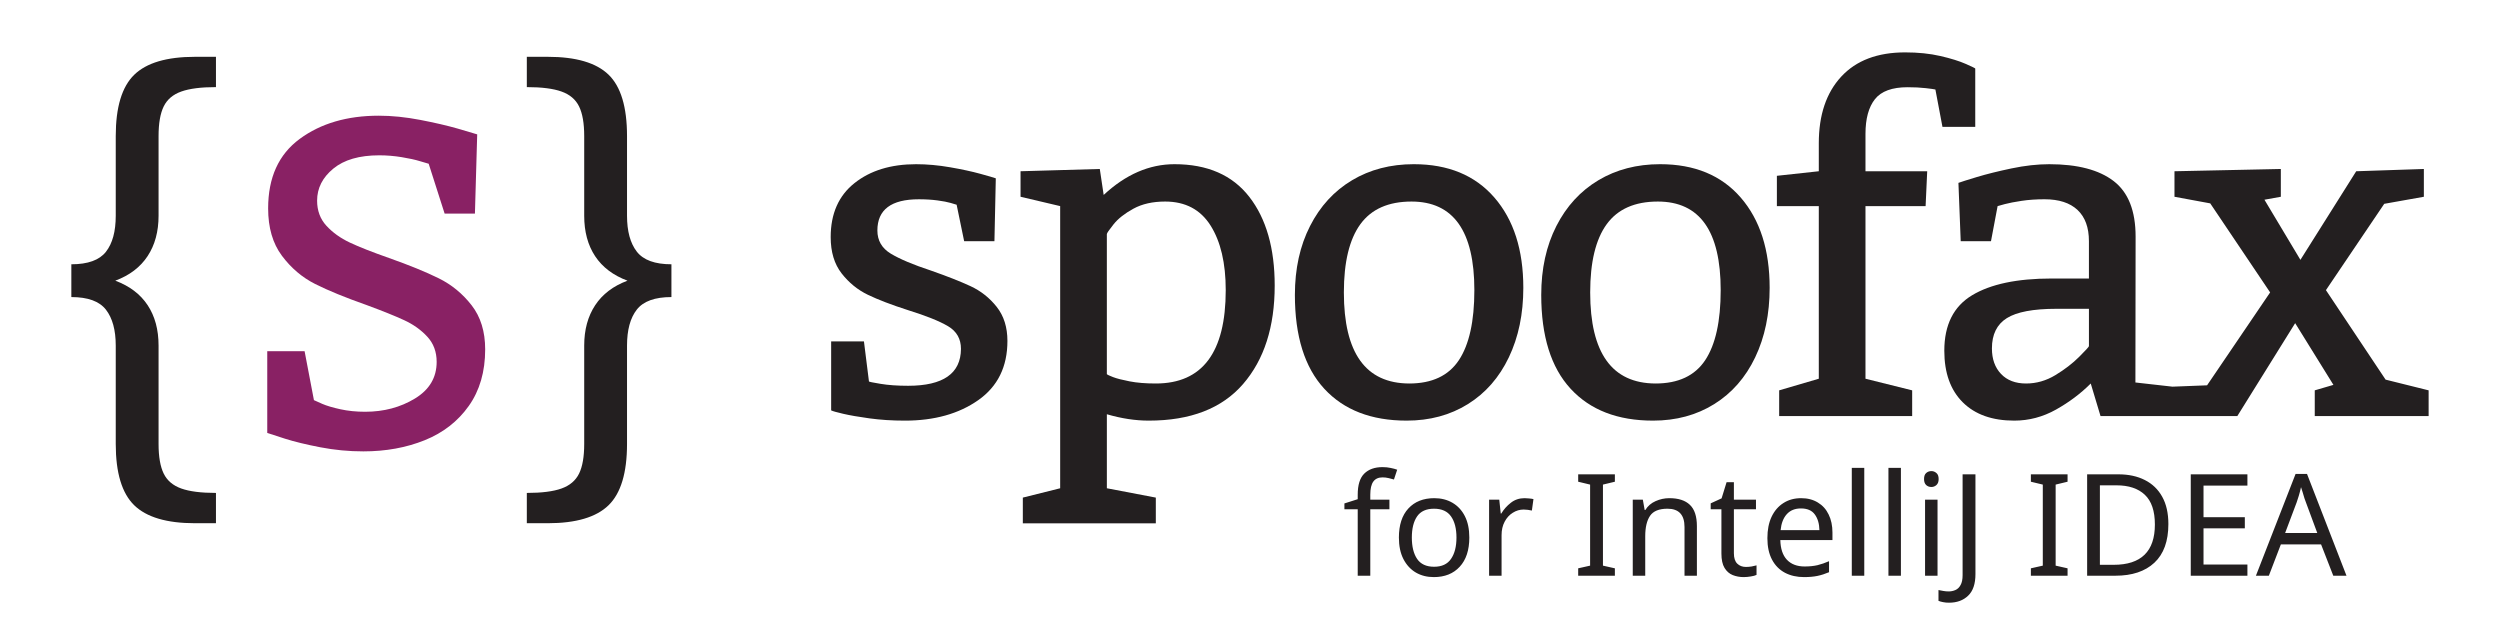
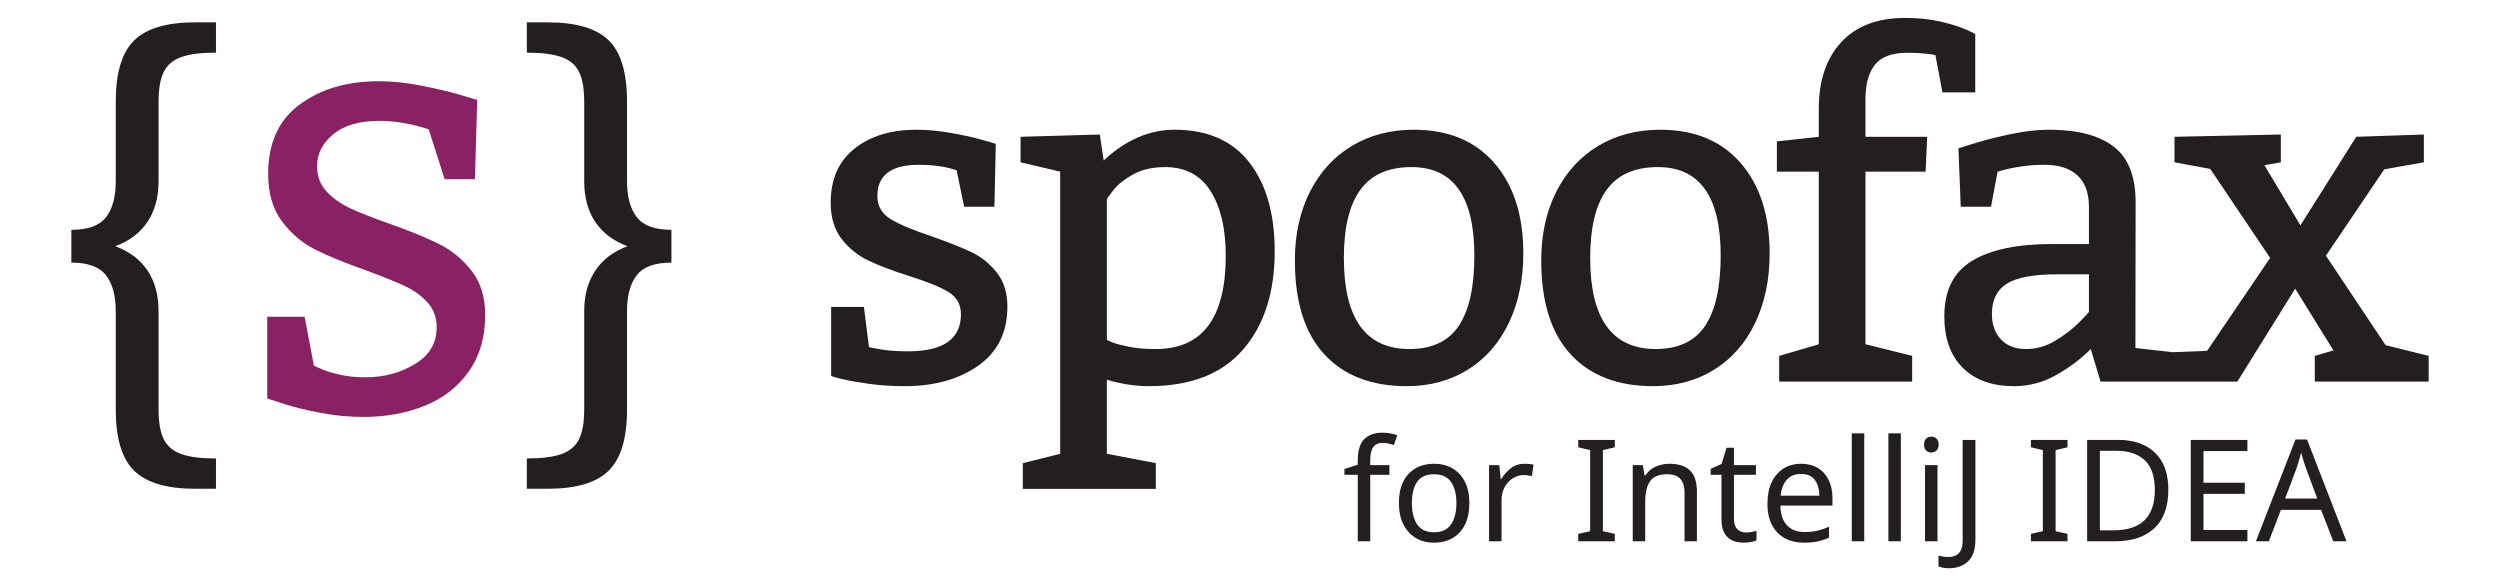
- <svg xmlns="http://www.w3.org/2000/svg" version="1.1" x="0px" y="0px" width="422.667px" height="107.334px" viewBox="0 0 422.667 107.334" enable-background="new 0 0 422.667 107.334" xml:space="preserve">
+ <svg xmlns="http://www.w3.org/2000/svg" version="1.1" x="0px" y="0px" width="845.34px" height="194.67px" viewBox="0 0 845.34 194.67" enable-background="new 0 0 845.34 194.67" xml:space="preserve">
  <g id="Subname">
-     <text transform="matrix(1 0 0 1 226.936 97.334)" fill="#231F20" font-family="'Kadwa-Regular'" font-size="24">for IntelliJ IDEA</text>
-   </g>
+ </g>
  <g id="Name">
-     <g>
-       <path fill="#231F20" d="M148.875,64.895c1.31,0.219,2.862,0.328,4.659,0.328c5.929,0,8.906-2.078,8.933-6.236    c0-1.694-0.727-2.971-2.176-3.831c-1.45-0.86-3.703-1.765-6.757-2.715c-2.799-0.899-5.063-1.765-6.797-2.599    c-1.732-0.833-3.215-2.042-4.447-3.619c-1.231-1.579-1.848-3.625-1.848-6.141c0-3.953,1.342-6.995,4.024-9.125    c2.681-2.13,6.154-3.196,10.414-3.196c1.849,0,3.768,0.173,5.757,0.52c1.988,0.346,3.684,0.713,5.083,1.098    c1.398,0.384,2.276,0.642,2.636,0.77l-0.23,10.627h-5.12l-1.271-6.162c-0.154-0.051-0.495-0.153-1.02-0.307    c-0.526-0.154-1.265-0.294-2.215-0.423c-0.949-0.128-2.002-0.193-3.156-0.193c-4.674,0-7.008,1.759-7.008,5.275    c0,1.693,0.751,2.996,2.252,3.908c1.502,0.911,3.767,1.868,6.796,2.868c2.721,0.95,4.953,1.829,6.699,2.638    s3.221,1.977,4.429,3.503c1.206,1.527,1.81,3.445,1.81,5.757c0,4.363-1.643,7.7-4.929,10.01s-7.419,3.465-12.398,3.465    c-2.156,0-4.157-0.129-6.006-0.384c-1.849-0.256-3.325-0.513-4.429-0.771c-1.104-0.257-1.783-0.448-2.04-0.577V57.715h5.544    l0.848,6.776C146.911,64.544,147.565,64.679,148.875,64.895z" />
-       <path fill="#231F20" d="M198.568,27.76c5.57,0,9.787,1.842,12.649,5.525c2.86,3.683,4.292,8.683,4.292,14.997    c0,6.982-1.783,12.533-5.351,16.652c-3.568,4.12-8.882,6.18-15.94,6.18c-2.26,0-4.62-0.359-7.085-1.079v12.514l8.278,1.579v4.35    h-22.485v-4.35l6.313-1.579V34.845l-6.699-1.58v-4.313l13.399-0.385l0.655,4.391C190.316,29.493,194.308,27.76,198.568,27.76z     M188.192,63.759c0.603,0.232,1.526,0.47,2.772,0.713c1.245,0.244,2.728,0.365,4.447,0.365c7.879,0,11.82-5.262,11.82-15.785    c0-4.571-0.854-8.209-2.561-10.916c-1.708-2.709-4.269-4.062-7.681-4.062c-2.105,0-3.896,0.403-5.371,1.212    c-1.477,0.808-2.595,1.688-3.35,2.638c-0.759,0.95-1.137,1.501-1.137,1.656v23.678C187.236,63.362,187.588,63.529,188.192,63.759z    " />
-       <path fill="#231F20" d="M252.653,33.401c3.26,3.76,4.89,8.85,4.89,15.266c0,4.416-0.815,8.329-2.446,11.744    c-1.63,3.414-3.938,6.051-6.93,7.912c-2.99,1.86-6.438,2.791-10.338,2.791c-5.981,0-10.626-1.796-13.938-5.39    c-3.312-3.595-4.968-8.882-4.968-15.864c0-4.414,0.854-8.297,2.563-11.647c1.705-3.35,4.075-5.929,7.103-7.739    c3.029-1.81,6.508-2.715,10.435-2.715C244.848,27.76,249.393,29.639,252.653,33.401z M229.993,37.905    c-1.86,2.555-2.79,6.399-2.79,11.532c0,10.242,3.682,15.376,11.05,15.401c3.85,0,6.648-1.315,8.394-3.945    c1.745-2.632,2.618-6.579,2.618-11.84c0-9.985-3.543-14.978-10.626-14.978C234.734,34.075,231.854,35.351,229.993,37.905z" />
-       <path fill="#231F20" d="M294.299,33.401c3.26,3.76,4.89,8.85,4.89,15.266c0,4.416-0.814,8.329-2.444,11.744    c-1.63,3.414-3.941,6.051-6.932,7.912s-6.436,2.791-10.337,2.791c-5.981,0-10.628-1.796-13.938-5.39    c-3.312-3.595-4.966-8.882-4.966-15.864c0-4.414,0.853-8.297,2.559-11.647c1.707-3.35,4.075-5.929,7.104-7.739    s6.506-2.715,10.435-2.715C286.496,27.76,291.04,29.639,294.299,33.401z M271.64,37.905c-1.86,2.555-2.792,6.399-2.792,11.532    c0,10.242,3.685,15.376,11.051,15.401c3.85,0,6.648-1.315,8.395-3.945c1.744-2.632,2.617-6.579,2.617-11.84    c0-9.985-3.542-14.978-10.626-14.978C276.381,34.075,273.501,35.351,271.64,37.905z" />
-       <path fill="#231F20" d="M311.291,12.955c2.528-2.733,6.128-4.099,10.8-4.099c2.207,0,4.196,0.205,5.967,0.616    c1.772,0.411,3.196,0.853,4.274,1.328c1.078,0.475,1.617,0.738,1.617,0.789v9.856h-5.545l-1.193-6.313    c-0.204-0.052-0.75-0.129-1.636-0.23c-0.886-0.103-1.905-0.155-3.062-0.155c-2.618,0-4.46,0.674-5.525,2.021    c-1.064,1.347-1.597,3.305-1.597,5.871v6.315h10.435l-0.27,5.892h-10.165v29.184l7.893,1.965v4.351h-22.486v-4.351l6.701-1.965    V34.845h-7.087v-5.122l7.087-0.77v-4.736C307.499,19.444,308.761,15.689,311.291,12.955z" />
-       <path fill="#231F20" d="M403.325,64.183l-10.087-15.13l9.857-14.593l6.699-1.194v-4.698l-11.436,0.385l-9.434,14.978    l-6.083-10.165l2.772-0.5v-4.698l-17.981,0.385v4.313l6.046,1.117l10.126,15.055l-10.661,15.706l-5.853,0.228l-6.263-0.708    l0.033-24.658c0-4.365-1.237-7.496-3.714-9.395c-2.478-1.899-6.103-2.85-10.878-2.85c-2.001,0-4.133,0.238-6.391,0.712    c-2.259,0.476-4.217,0.962-5.873,1.463c-1.654,0.5-2.688,0.828-3.099,0.982l0.386,9.857h5.12l1.117-5.929    c0.153-0.052,0.571-0.167,1.251-0.347c0.68-0.18,1.611-0.36,2.791-0.54c1.181-0.18,2.478-0.27,3.89-0.27    c2.438,0,4.299,0.603,5.583,1.81c1.283,1.207,1.925,2.965,1.925,5.275v6.313h-6.314c-5.826,0-10.306,0.944-13.438,2.831    c-3.133,1.886-4.698,5.011-4.698,9.376c0,3.747,1.041,6.654,3.12,8.721c2.078,2.066,4.979,3.099,8.7,3.099    c2.49,0,4.845-0.624,7.065-1.868s4.179-2.714,5.872-4.408l1.654,5.506h11.693h1.196h10.239l9.779-15.709l6.469,10.434    l-3.157,0.925v4.351h19.252v-4.351L403.325,64.183z M353.17,58.523c0,0.103-0.552,0.707-1.655,1.81    c-1.104,1.103-2.439,2.131-4.005,3.08c-1.566,0.951-3.221,1.425-4.967,1.425c-1.797,0-3.209-0.539-4.235-1.617    c-1.027-1.079-1.54-2.516-1.54-4.313c0-2.362,0.841-4.069,2.521-5.122c1.682-1.051,4.472-1.578,8.375-1.578h5.506V58.523z" />
-     </g>
-   </g>
+ </g>
  <g id="Logo">
    <g>
-       <path fill="#231F20" d="M30.639,15.478c-1.399,0.499-2.387,1.34-2.964,2.521c-0.577,1.18-0.867,2.848-0.867,5.006V36.48    c0,2.67-0.616,4.94-1.848,6.814c-1.232,1.875-3.055,3.261-5.468,4.159c2.413,0.898,4.235,2.278,5.468,4.14    c1.231,1.86,1.848,4.139,1.848,6.833V75.06c0,2.156,0.29,3.825,0.867,5.006c0.577,1.179,1.564,2.021,2.964,2.521    c1.399,0.502,3.356,0.751,5.873,0.751v5.122h-3.544c-4.774,0-8.2-1.016-10.28-3.042c-2.079-2.029-3.119-5.481-3.119-10.358V58.426    c0-2.617-0.552-4.639-1.654-6.063c-1.104-1.425-3.055-2.138-5.853-2.138v-5.543c2.798,0,4.749-0.706,5.853-2.119    c1.103-1.412,1.654-3.439,1.654-6.083V23.005c0-4.878,1.04-8.331,3.119-10.358c2.08-2.027,5.506-3.042,10.28-3.042h3.544v5.122    C33.996,14.727,32.039,14.976,30.639,15.478z" />
-       <path fill="#892164" d="M54.496,68.286c0.745,0.321,1.759,0.621,3.042,0.904s2.683,0.425,4.198,0.425    c3.156,0,5.96-0.746,8.412-2.235c2.45-1.488,3.677-3.554,3.677-6.199c0-1.694-0.526-3.112-1.579-4.253    c-1.053-1.143-2.354-2.074-3.908-2.793c-1.553-0.718-3.69-1.578-6.41-2.58c-3.568-1.257-6.448-2.438-8.644-3.541    c-2.194-1.105-4.069-2.696-5.622-4.775c-1.554-2.079-2.329-4.749-2.329-8.009c0-5.21,1.777-9.124,5.333-11.742    c3.555-2.619,8.014-3.928,13.379-3.928c2.208,0,4.544,0.238,7.008,0.712c2.465,0.476,4.567,0.964,6.313,1.464    c1.746,0.5,2.851,0.828,3.313,0.982l-0.385,13.398h-5.121l-2.696-8.432c-0.204-0.051-0.706-0.199-1.501-0.442    c-0.794-0.245-1.822-0.468-3.079-0.674c-1.259-0.206-2.518-0.309-3.775-0.309c-3.362,0-5.953,0.751-7.776,2.253    c-1.822,1.5-2.734,3.305-2.734,5.409c0,1.695,0.526,3.113,1.579,4.254c1.053,1.143,2.367,2.086,3.946,2.831    c1.579,0.744,3.794,1.617,6.644,2.617c3.412,1.208,6.21,2.349,8.393,3.428c2.181,1.077,4.035,2.598,5.563,4.563    c1.526,1.962,2.29,4.446,2.29,7.449c0,3.774-0.924,6.963-2.772,9.569c-1.848,2.604-4.33,4.538-7.449,5.794    c-3.119,1.256-6.577,1.887-10.376,1.887c-2.466,0-4.89-0.232-7.278-0.693c-2.387-0.462-4.369-0.944-5.948-1.444    c-1.579-0.5-2.585-0.828-3.021-0.982V59.373h6.313l1.579,8.277C53.278,67.753,53.751,67.964,54.496,68.286z" />
-       <path fill="#231F20" d="M102.89,12.628c2.079,2.014,3.119,5.473,3.119,10.377V36.48c0,2.619,0.551,4.641,1.654,6.064    s3.056,2.137,5.853,2.137v5.543c-2.797,0-4.749,0.707-5.853,2.119c-1.104,1.411-1.654,3.438-1.654,6.082V75.06    c0,4.876-1.04,8.329-3.119,10.358c-2.079,2.026-5.506,3.042-10.281,3.042h-3.541v-5.122c2.516,0,4.472-0.249,5.871-0.751    c1.398-0.5,2.387-1.343,2.964-2.521c0.579-1.181,0.867-2.85,0.867-5.006V58.426c0-2.668,0.615-4.94,1.848-6.813    c1.232-1.874,3.056-3.261,5.468-4.159c-2.412-0.897-4.235-2.278-5.468-4.138c-1.232-1.862-1.848-4.14-1.848-6.834V23.005    c0-2.158-0.288-3.826-0.867-5.006c-0.577-1.182-1.565-2.023-2.964-2.521c-1.399-0.502-3.355-0.751-5.871-0.751V9.605h3.541    C97.384,9.605,100.811,10.613,102.89,12.628z" />
+       <text transform="matrix(1 0 0 1 453.8765 183.0166)" fill="#231F20" font-family="'Kadwa-Regular'" font-size="48">for IntelliJ IDEA</text>
+       <g>
+         <path fill="#231F20" d="M297.753,118.138c2.619,0.438,5.725,0.655,9.318,0.655c11.857,0,17.813-4.155,17.865-12.473     c0-3.388-1.453-5.942-4.352-7.662c-2.9-1.72-7.406-3.53-13.514-5.43c-5.598-1.798-10.127-3.529-13.594-5.197     c-3.465-1.667-6.43-4.083-8.895-7.238c-2.463-3.158-3.695-7.25-3.695-12.282c0-7.905,2.684-13.99,8.049-18.25     c5.361-4.261,12.309-6.393,20.828-6.393c3.697,0,7.535,0.346,11.514,1.039c3.977,0.692,7.367,1.427,10.166,2.195     c2.797,0.769,4.553,1.284,5.271,1.54l-0.461,21.255h-10.24l-2.543-12.323c-0.309-0.102-0.99-0.307-2.039-0.614     c-1.053-0.308-2.529-0.589-4.43-0.847c-1.898-0.256-4.004-0.386-6.313-0.386c-9.348,0-14.016,3.518-14.016,10.551     c0,3.387,1.502,5.991,4.504,7.815c3.004,1.821,7.533,3.735,13.592,5.736c5.441,1.899,9.906,3.657,13.398,5.275     s6.441,3.953,8.857,7.007c2.412,3.054,3.619,6.891,3.619,11.514c0,8.727-3.285,15.399-9.857,20.02s-14.838,6.931-24.797,6.931     c-4.313,0-8.314-0.258-12.012-0.769c-3.697-0.513-6.65-1.026-8.857-1.542c-2.207-0.514-3.566-0.896-4.08-1.154v-23.332h11.088     l1.695,13.553C293.825,117.437,295.134,117.706,297.753,118.138z" />
+         <path fill="#231F20" d="M397.14,43.868c11.141,0,19.574,3.684,25.299,11.05c5.721,7.366,8.584,17.366,8.584,29.993     c0,13.964-3.566,25.065-10.701,33.305c-7.137,8.239-17.764,12.36-31.881,12.36c-4.52,0-9.24-0.719-14.17-2.157v25.028     l16.557,3.158v8.7h-44.971v-8.7l12.627-3.158V58.039l-13.398-3.159v-8.625l26.799-0.771l1.311,8.781     C380.636,47.334,388.62,43.868,397.14,43.868z M376.388,115.867c1.205,0.464,3.053,0.939,5.545,1.427     c2.49,0.487,5.455,0.73,8.895,0.73c15.758,0,23.641-10.524,23.641-31.57c0-9.142-1.707-16.418-5.121-21.832     c-3.416-5.418-8.537-8.123-15.361-8.123c-4.211,0-7.793,0.806-10.742,2.424c-2.953,1.615-5.189,3.376-6.699,5.275     c-1.518,1.899-2.273,3.002-2.273,3.313v47.355C374.476,115.072,375.181,115.406,376.388,115.867z" />
+         <path fill="#231F20" d="M505.31,55.15c6.52,7.52,9.779,17.699,9.779,30.532c0,8.831-1.631,16.658-4.893,23.488     c-3.26,6.827-7.877,12.103-13.859,15.823c-5.98,3.721-12.875,5.582-20.676,5.582c-11.963,0-21.252-3.593-27.877-10.779     c-6.623-7.189-9.936-17.764-9.936-31.728c0-8.828,1.709-16.595,5.125-23.294c3.41-6.699,8.15-11.858,14.205-15.478     c6.059-3.619,13.016-5.43,20.869-5.43C489.701,43.868,498.791,47.627,505.31,55.15z M459.989,64.158     c-3.721,5.109-5.58,12.798-5.58,23.064c0,20.483,7.363,30.753,22.1,30.802c7.7,0,13.297-2.63,16.788-7.891     c3.49-5.264,5.236-13.158,5.236-23.68c0-19.971-7.086-29.955-21.252-29.955C469.472,56.499,463.712,59.051,459.989,64.158z" />
+         <path fill="#231F20" d="M588.603,55.15c6.52,7.52,9.779,17.699,9.779,30.532c0,8.831-1.629,16.658-4.889,23.488     c-3.26,6.827-7.883,12.103-13.863,15.823s-12.871,5.582-20.674,5.582c-11.963,0-21.256-3.593-27.877-10.779     c-6.623-7.189-9.932-17.764-9.932-31.728c0-8.828,1.705-16.595,5.117-23.294c3.414-6.699,8.15-11.858,14.209-15.478     s13.012-5.43,20.869-5.43C572.996,43.868,582.083,47.627,588.603,55.15z M543.285,64.158c-3.721,5.109-5.584,12.798-5.584,23.064     c0,20.483,7.369,30.753,22.102,30.802c7.699,0,13.297-2.63,16.789-7.891c3.488-5.264,5.234-13.158,5.234-23.68     c0-19.971-7.084-29.955-21.252-29.955C552.767,56.499,547.007,59.051,543.285,64.158z" />
+         <path fill="#231F20" d="M622.585,14.258c5.057-5.467,12.256-8.198,21.6-8.198c4.414,0,8.393,0.409,11.934,1.232     c3.545,0.821,6.393,1.705,8.549,2.656c2.156,0.949,3.234,1.477,3.234,1.578v19.712h-11.09l-2.387-12.627     c-0.408-0.104-1.5-0.258-3.271-0.461c-1.771-0.206-3.811-0.311-6.123-0.311c-5.236,0-8.92,1.349-11.051,4.043     c-2.129,2.694-3.193,6.609-3.193,11.742v12.63h20.869l-0.539,11.784h-20.33v58.367l15.785,3.93v8.701h-44.973v-8.701l13.402-3.93     V58.039h-14.174V47.795l14.174-1.54v-9.472C615.001,27.236,617.527,19.728,622.585,14.258z" />
+         <path fill="#231F20" d="M806.654,116.714l-20.174-30.26l19.715-29.187l13.398-2.388v-9.396l-22.871,0.771l-18.867,29.956     l-12.166-20.33l5.545-1.001v-9.396l-35.963,0.771v8.625l12.092,2.233l20.252,30.109l-21.322,31.411l-11.705,0.455l-12.525-1.415     l0.066-49.316c0-8.729-2.475-14.991-7.428-18.79c-4.955-3.799-12.205-5.699-21.756-5.699c-4.002,0-8.266,0.476-12.781,1.425     c-4.518,0.951-8.434,1.925-11.746,2.926c-3.309,1.001-5.377,1.656-6.197,1.964l0.771,19.715h10.24l2.234-11.858     c0.307-0.104,1.143-0.334,2.502-0.693c1.359-0.36,3.223-0.72,5.582-1.079c2.361-0.359,4.955-0.539,7.779-0.539     c4.875,0,8.598,1.206,11.166,3.619c2.566,2.413,3.85,5.931,3.85,10.551v12.627h-12.629c-11.652,0-20.611,1.888-26.875,5.661     c-6.266,3.772-9.396,10.022-9.396,18.752c0,7.494,2.082,13.309,6.24,17.441c4.156,4.133,9.959,6.197,17.4,6.197     c4.98,0,9.689-1.247,14.131-3.735s8.357-5.429,11.744-8.816l3.309,11.013h23.387h2.393h20.479l19.559-31.418l12.938,20.867     l-6.314,1.85v8.701h38.504v-8.701L806.654,116.714z M706.345,105.395c0,0.206-1.104,1.413-3.311,3.62     c-2.207,2.206-4.879,4.263-8.01,6.159c-3.133,1.902-6.441,2.851-9.934,2.851c-3.594,0-6.418-1.078-8.471-3.233     c-2.055-2.157-3.08-5.031-3.08-8.625c0-4.724,1.682-8.138,5.043-10.243c3.363-2.103,8.943-3.155,16.75-3.155h11.012V105.395z" />
+       </g>
+       <g>
+         <path fill="#231F20" d="M61.282,19.305c-2.799,0.997-4.773,2.68-5.928,5.043c-1.154,2.36-1.734,5.696-1.734,10.012v26.95     c0,5.34-1.232,9.881-3.695,13.628c-2.465,3.75-6.109,6.522-10.936,8.317c4.826,1.796,8.471,4.557,10.936,8.28     c2.463,3.721,3.695,8.277,3.695,13.665v33.268c0,4.313,0.58,7.65,1.734,10.012c1.154,2.357,3.129,4.042,5.928,5.043     c2.799,1.004,6.713,1.502,11.746,1.502v10.243H65.94c-9.549,0-16.4-2.032-20.561-6.084c-4.158-4.058-6.238-10.963-6.238-20.716     V105.2c0-5.234-1.104-9.277-3.309-12.125c-2.207-2.851-6.109-4.275-11.705-4.275V77.713c5.596,0,9.498-1.412,11.705-4.237     c2.205-2.824,3.309-6.879,3.309-12.166v-26.95c0-9.757,2.08-16.661,6.238-20.716c4.16-4.055,11.012-6.085,20.561-6.085h7.088     v10.243C67.995,17.802,64.081,18.301,61.282,19.305z" />
+         <path fill="#892164" d="M108.995,124.921c1.49,0.642,3.518,1.242,6.084,1.808s5.365,0.85,8.396,0.85     c6.313,0,11.92-1.491,16.824-4.47c4.9-2.976,7.354-7.107,7.354-12.397c0-3.388-1.053-6.224-3.158-8.506     c-2.105-2.286-4.709-4.147-7.816-5.586c-3.105-1.436-7.381-3.155-12.82-5.159c-7.137-2.515-12.896-4.875-17.287-7.082     c-4.389-2.21-8.139-5.392-11.244-9.551c-3.107-4.158-4.658-9.498-4.658-16.018c0-10.42,3.555-18.247,10.666-23.484     c7.109-5.238,16.027-7.856,26.758-7.856c4.416,0,9.088,0.476,14.016,1.424c4.93,0.951,9.135,1.929,12.627,2.929     c3.492,1.001,5.701,1.656,6.625,1.964l-0.77,26.797h-10.242l-5.393-16.864c-0.408-0.102-1.412-0.397-3.002-0.885     c-1.588-0.49-3.645-0.937-6.158-1.349c-2.518-0.411-5.035-0.617-7.551-0.617c-6.725,0-11.906,1.502-15.553,4.507     c-3.645,3.001-5.469,6.609-5.469,10.817c0,3.39,1.053,6.227,3.158,8.509c2.105,2.285,4.734,4.173,7.893,5.661     c3.158,1.487,7.588,3.233,13.287,5.234c6.824,2.416,12.42,4.698,16.785,6.856c4.361,2.154,8.07,5.196,11.127,9.126     c3.053,3.925,4.58,8.893,4.58,14.898c0,7.549-1.848,13.927-5.545,19.138c-3.695,5.209-8.66,9.075-14.898,11.589     c-6.238,2.512-13.154,3.773-20.752,3.773c-4.932,0-9.779-0.464-14.557-1.387c-4.773-0.925-8.738-1.888-11.896-2.888     c-3.158-1.001-5.17-1.656-6.043-1.964v-27.644h12.627l3.158,16.554C106.56,123.854,107.507,124.277,108.995,124.921z" />
+         <path fill="#231F20" d="M205.784,13.605c4.158,4.028,6.238,10.945,6.238,20.754v26.95c0,5.238,1.102,9.281,3.309,12.129     s6.111,4.274,11.705,4.274V88.8c-5.594,0-9.498,1.413-11.705,4.237c-2.207,2.822-3.309,6.876-3.309,12.163v33.268     c0,9.753-2.08,16.658-6.238,20.716c-4.158,4.052-11.012,6.084-20.563,6.084h-7.082v-10.243c5.031,0,8.943-0.498,11.742-1.502     c2.797-1.001,4.773-2.686,5.928-5.043c1.158-2.361,1.734-5.699,1.734-10.012V105.2c0-5.336,1.23-9.881,3.695-13.627     c2.465-3.747,6.111-6.522,10.936-8.318c-4.824-1.795-8.471-4.556-10.936-8.276c-2.465-3.724-3.695-8.28-3.695-13.669v-26.95     c0-4.315-0.576-7.651-1.734-10.012c-1.154-2.363-3.131-4.046-5.928-5.043c-2.799-1.004-6.711-1.503-11.742-1.503V7.559h7.082     C194.772,7.559,201.626,9.574,205.784,13.605z" />
+       </g>
    </g>
  </g>
</svg>
